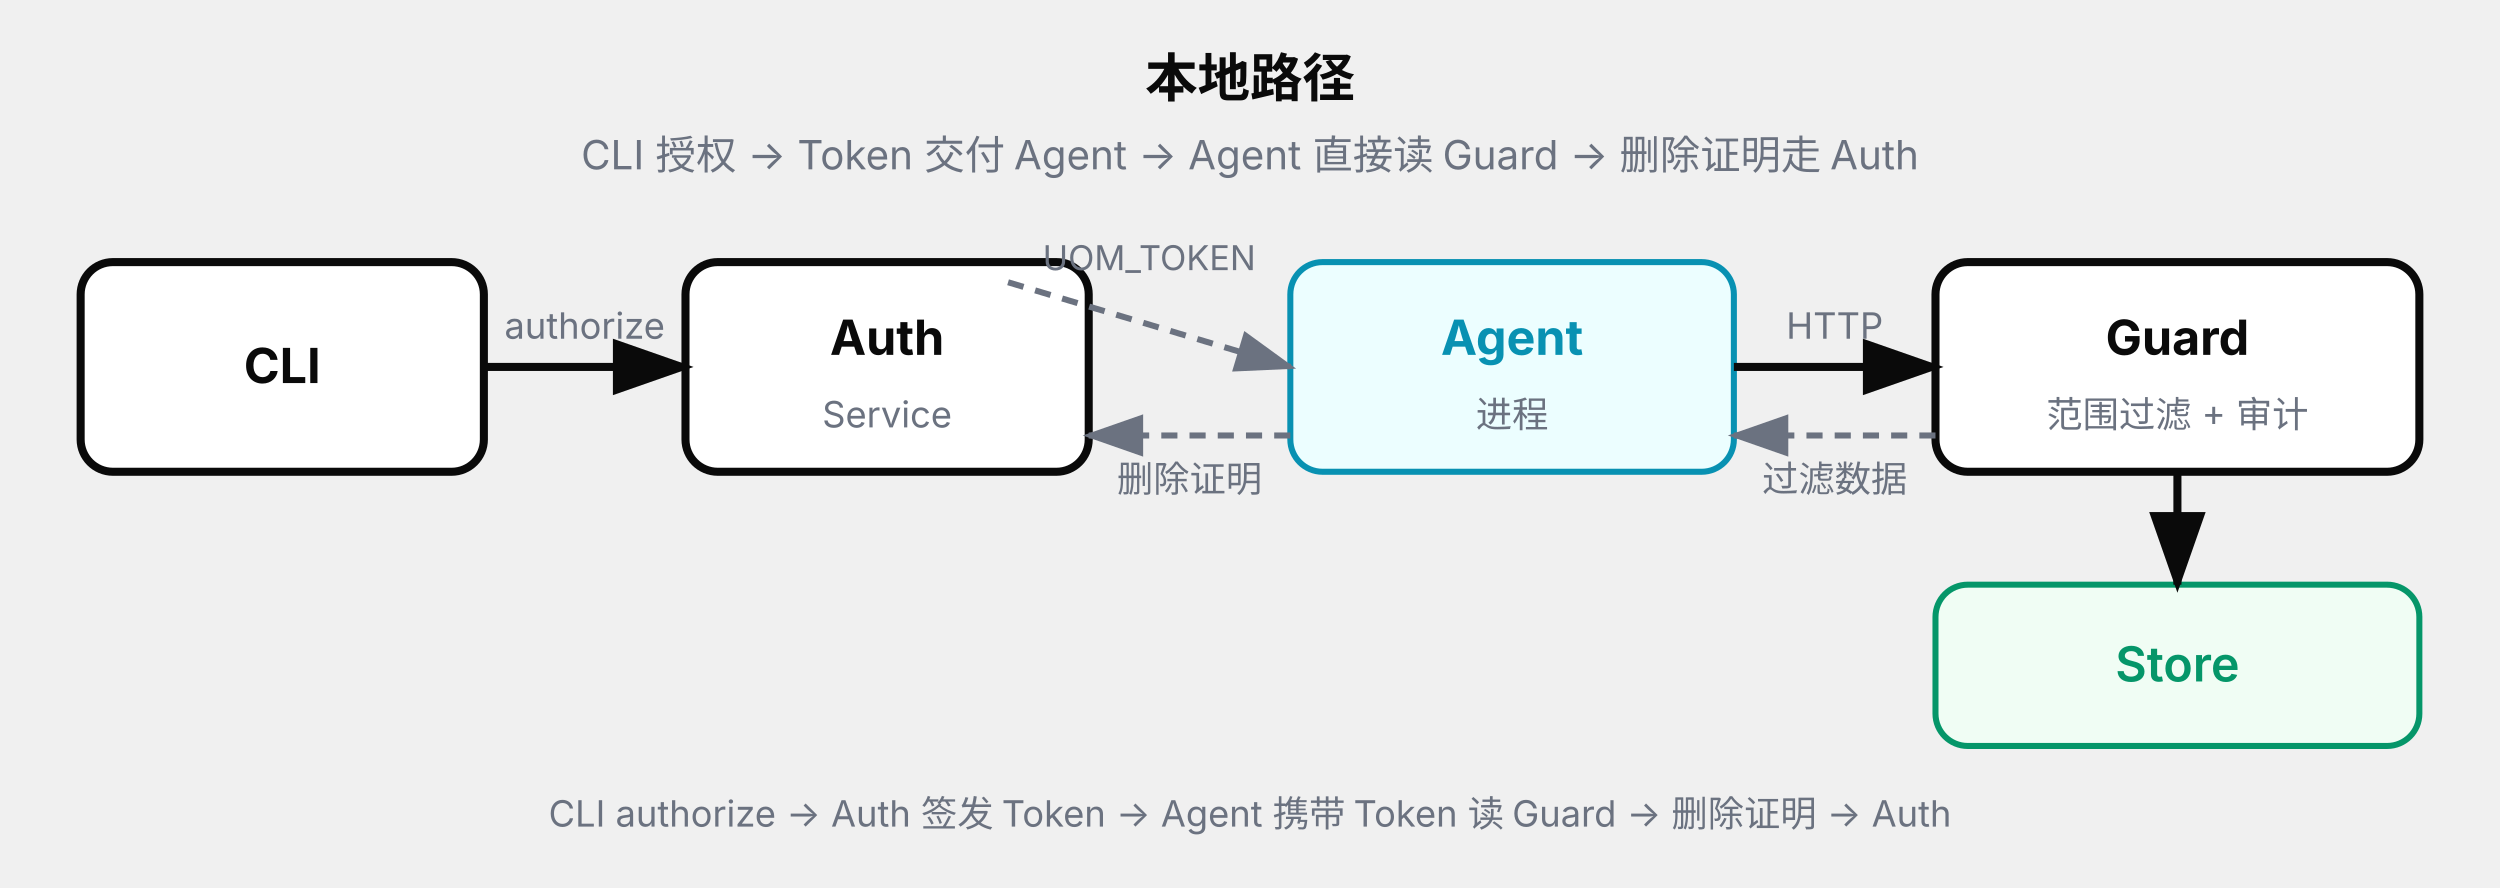
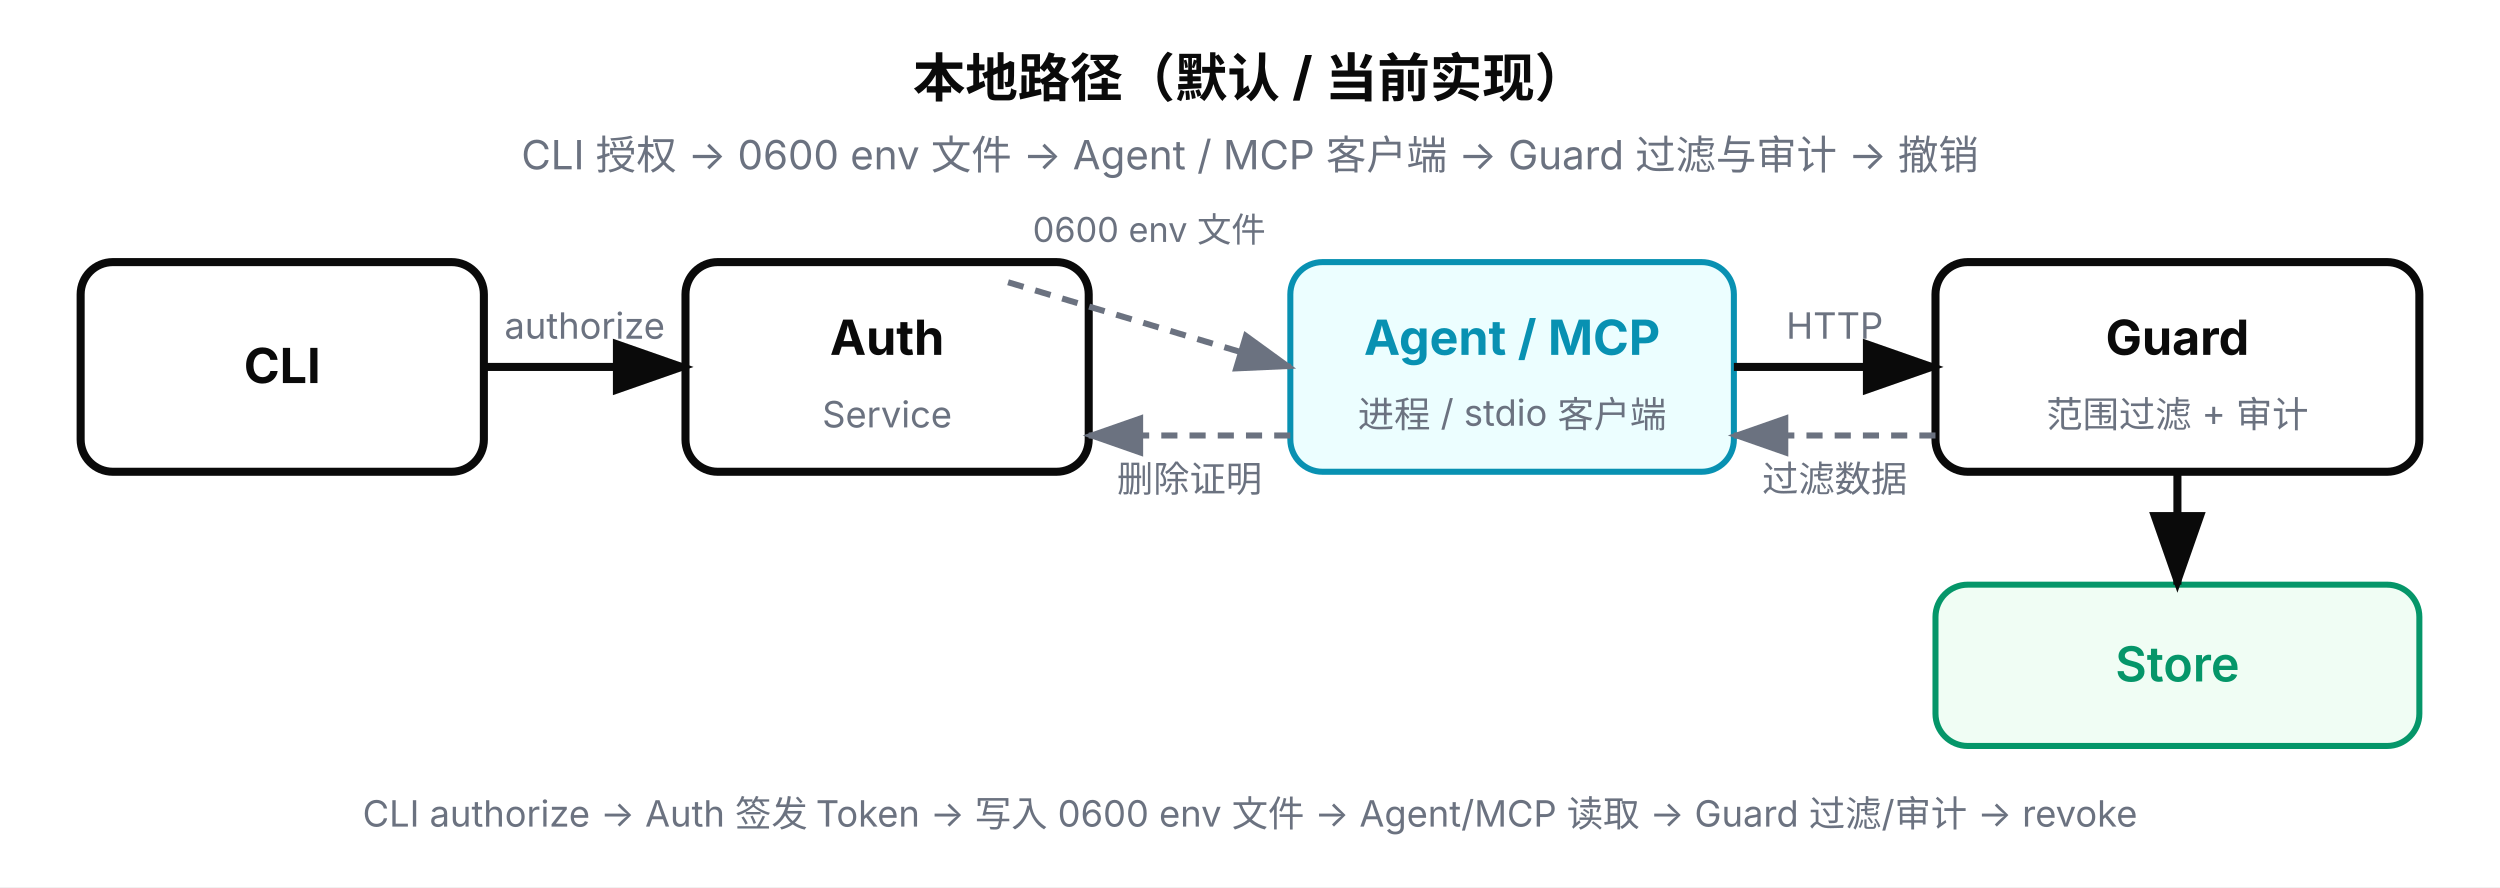
<svg xmlns="http://www.w3.org/2000/svg" viewBox="0 0 620 220" role="img" aria-label="Local path">
+   <rect x="0" y="0" width="620" height="220" fill="#FFFFFF" />
  <defs>
    <marker id="a" markerWidth="10" markerHeight="7" refX="9" refY="3.5" orient="auto">
      <polygon points="0 0,10 3.5,0 7" fill="#0A0A0A" />
    </marker>
    <marker id="r" markerWidth="10" markerHeight="7" refX="9" refY="3.5" orient="auto">
      <polygon points="0 0,10 3.5,0 7" fill="#6B7280" />
    </marker>
  </defs>
-   <text x="310" y="24" text-anchor="middle" fill="#0A0A0A" font-size="13" font-family="Inter, system-ui, sans-serif" font-weight="700">本地路径</text>
-   <text x="310" y="42" text-anchor="middle" fill="#6B7280" font-size="10" font-family="Inter, system-ui, sans-serif">CLI 授权 → Token 交付 Agent → Agent 直接读 Guard → 删除证明走 Auth</text>
+   <text x="310" y="24" text-anchor="middle" fill="#0A0A0A" font-size="13" font-family="Inter, system-ui, sans-serif" font-weight="700">本地路径（默认 / 当前实现）</text>
+   <text x="310" y="42" text-anchor="middle" fill="#6B7280" font-size="10" font-family="Inter, system-ui, sans-serif">CLI 授权 → 0600 env 文件 → Agent / MCP 客户端 → Guard 过滤与审计 → 撤销</text>
  <rect x="20" y="65" width="100" height="52" rx="8" fill="#FFFFFF" stroke="#0A0A0A" stroke-width="2" />
  <text x="70" y="95" text-anchor="middle" fill="#0A0A0A" font-size="12" font-family="Inter, system-ui, sans-serif" font-weight="700">CLI</text>
  <rect x="170" y="65" width="100" height="52" rx="8" fill="#FFFFFF" stroke="#0A0A0A" stroke-width="2" />
  <text x="220" y="88" text-anchor="middle" fill="#0A0A0A" font-size="12" font-family="Inter, system-ui, sans-serif" font-weight="700">Auth</text>
  <text x="220" y="106" text-anchor="middle" fill="#6B7280" font-size="9" font-family="Inter, system-ui, sans-serif">Service</text>
  <rect x="320" y="65" width="110" height="52" rx="8" fill="#ECFEFF" stroke="#0891B2" stroke-width="1.5" />
-   <text x="375" y="88" text-anchor="middle" fill="#0891B2" font-size="12" font-family="Inter, system-ui, sans-serif" font-weight="700">Agent</text>
-   <text x="375" y="106" text-anchor="middle" fill="#6B7280" font-size="9" font-family="Inter, system-ui, sans-serif">进程</text>
+   <text x="375" y="88" text-anchor="middle" fill="#0891B2" font-size="12" font-family="Inter, system-ui, sans-serif" font-weight="700">Agent / MCP</text>
+   <text x="375" y="106" text-anchor="middle" fill="#6B7280" font-size="9" font-family="Inter, system-ui, sans-serif">进程 / stdio 客户端</text>
  <rect x="480" y="65" width="120" height="52" rx="8" fill="#FFFFFF" stroke="#0A0A0A" stroke-width="2" />
  <text x="540" y="88" text-anchor="middle" fill="#0A0A0A" font-size="12" font-family="Inter, system-ui, sans-serif" font-weight="700">Guard</text>
  <text x="540" y="106" text-anchor="middle" fill="#6B7280" font-size="9" font-family="Inter, system-ui, sans-serif">范围过滤 + 审计</text>
  <rect x="480" y="145" width="120" height="40" rx="8" fill="#F0FDF4" stroke="#059669" stroke-width="1.5" />
  <text x="540" y="169" text-anchor="middle" fill="#059669" font-size="12" font-family="Inter, system-ui, sans-serif" font-weight="600">Store</text>
  <line x1="120" y1="91" x2="170" y2="91" stroke="#0A0A0A" stroke-width="2" marker-end="url(#a)" />
  <text x="145" y="84" text-anchor="middle" fill="#6B7280" font-size="9" font-family="Inter, system-ui, sans-serif">authorize</text>
  <line x1="250" y1="70" x2="320" y2="91" stroke="#6B7280" stroke-width="1.5" stroke-dasharray="4 3" marker-end="url(#r)" />
-   <text x="285" y="67" text-anchor="middle" fill="#6B7280" font-size="8.5" font-family="Inter, system-ui, sans-serif">UOM_TOKEN</text>
+   <text x="285" y="60" text-anchor="middle" fill="#6B7280" font-size="8.5" font-family="Inter, system-ui, sans-serif">0600 env 文件</text>
  <line x1="430" y1="91" x2="480" y2="91" stroke="#0A0A0A" stroke-width="2" marker-end="url(#a)" />
  <text x="455" y="84" text-anchor="middle" fill="#6B7280" font-size="9" font-family="Inter, system-ui, sans-serif">HTTP</text>
  <line x1="540" y1="117" x2="540" y2="145" stroke="#0A0A0A" stroke-width="2" marker-end="url(#a)" />
  <line x1="480" y1="108" x2="430" y2="108" stroke="#6B7280" stroke-width="1.5" stroke-dasharray="4 3" marker-end="url(#r)" />
  <text x="455" y="122" text-anchor="middle" fill="#6B7280" font-size="9" font-family="Inter, system-ui, sans-serif">过滤数据</text>
  <line x1="320" y1="108" x2="270" y2="108" stroke="#6B7280" stroke-width="1.5" stroke-dasharray="4 3" marker-end="url(#r)" />
  <text x="295" y="122" text-anchor="middle" fill="#6B7280" font-size="9" font-family="Inter, system-ui, sans-serif">删除证明</text>
-   <text x="310" y="205" text-anchor="middle" fill="#6B7280" font-size="9" font-family="Inter, system-ui, sans-serif">CLI authorize → Auth 签发 Token → Agent 携带 Token 读 Guard → 删除证明 → Auth</text>
+   <text x="310" y="205" text-anchor="middle" fill="#6B7280" font-size="9" font-family="Inter, system-ui, sans-serif">CLI authorize → Auth 签发 Token → 写入 0600 env 文件 → Agent/MCP 读取 → Guard 过滤/审计 → revoke</text>
</svg>
